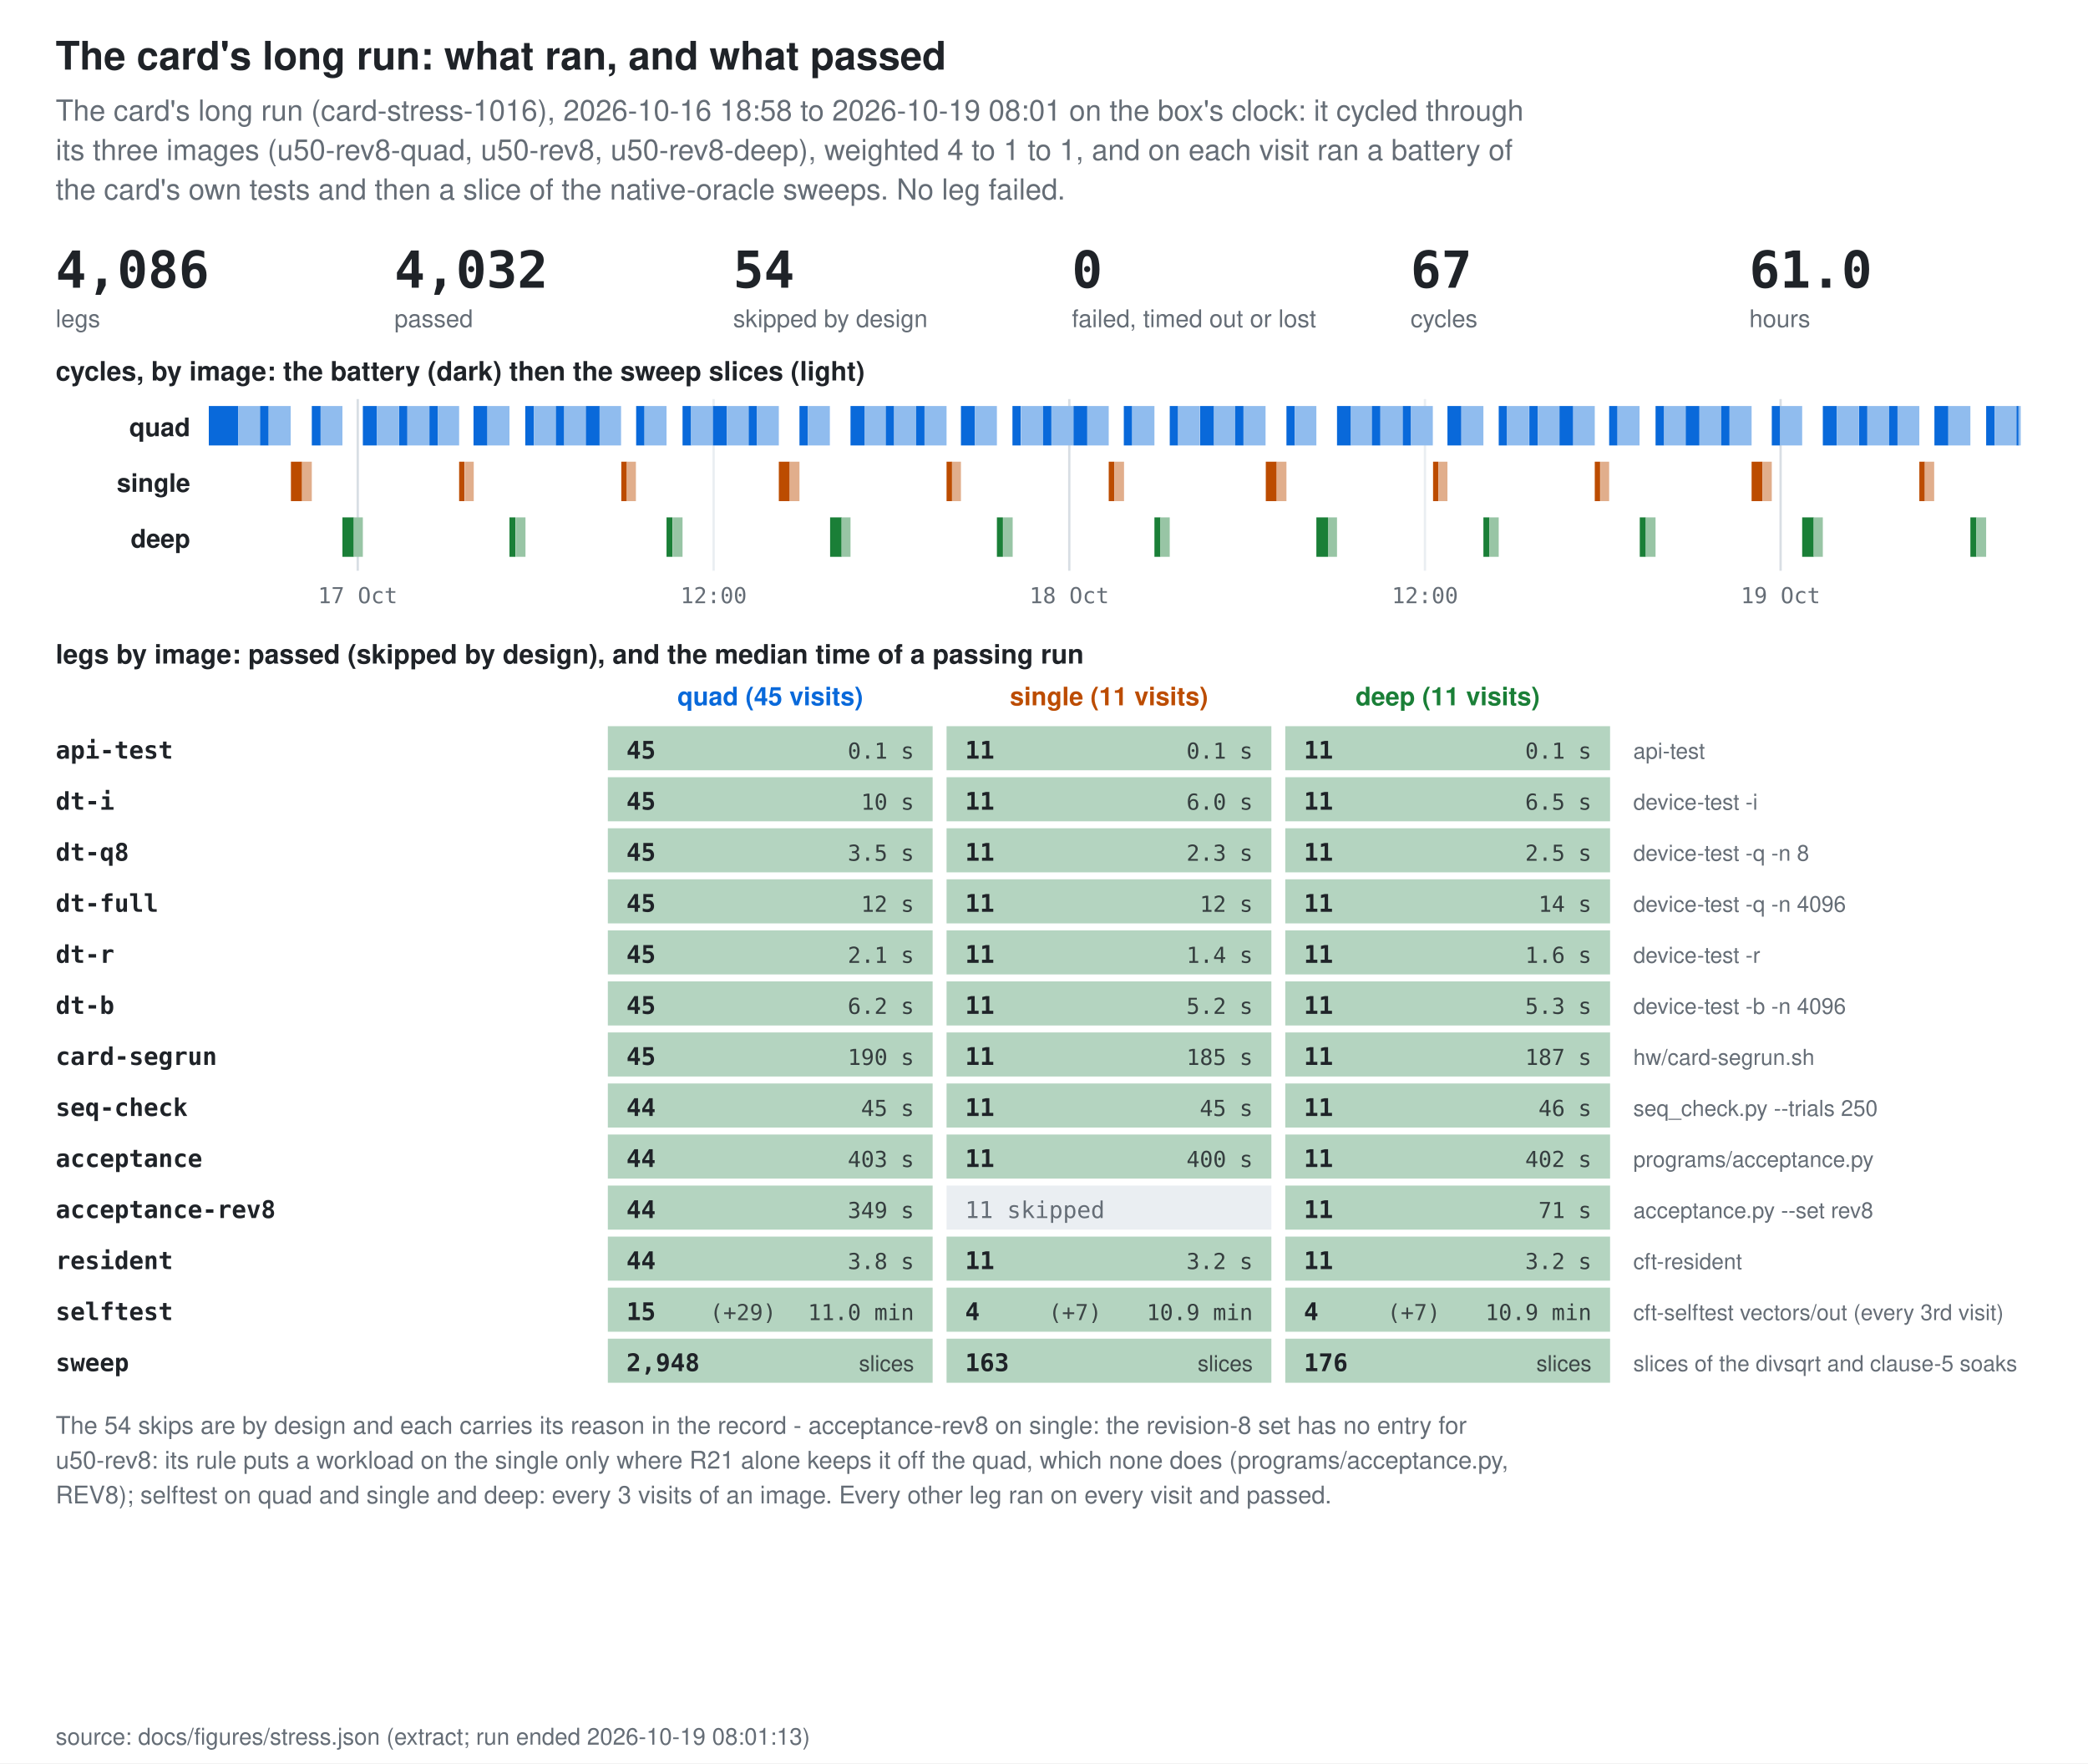
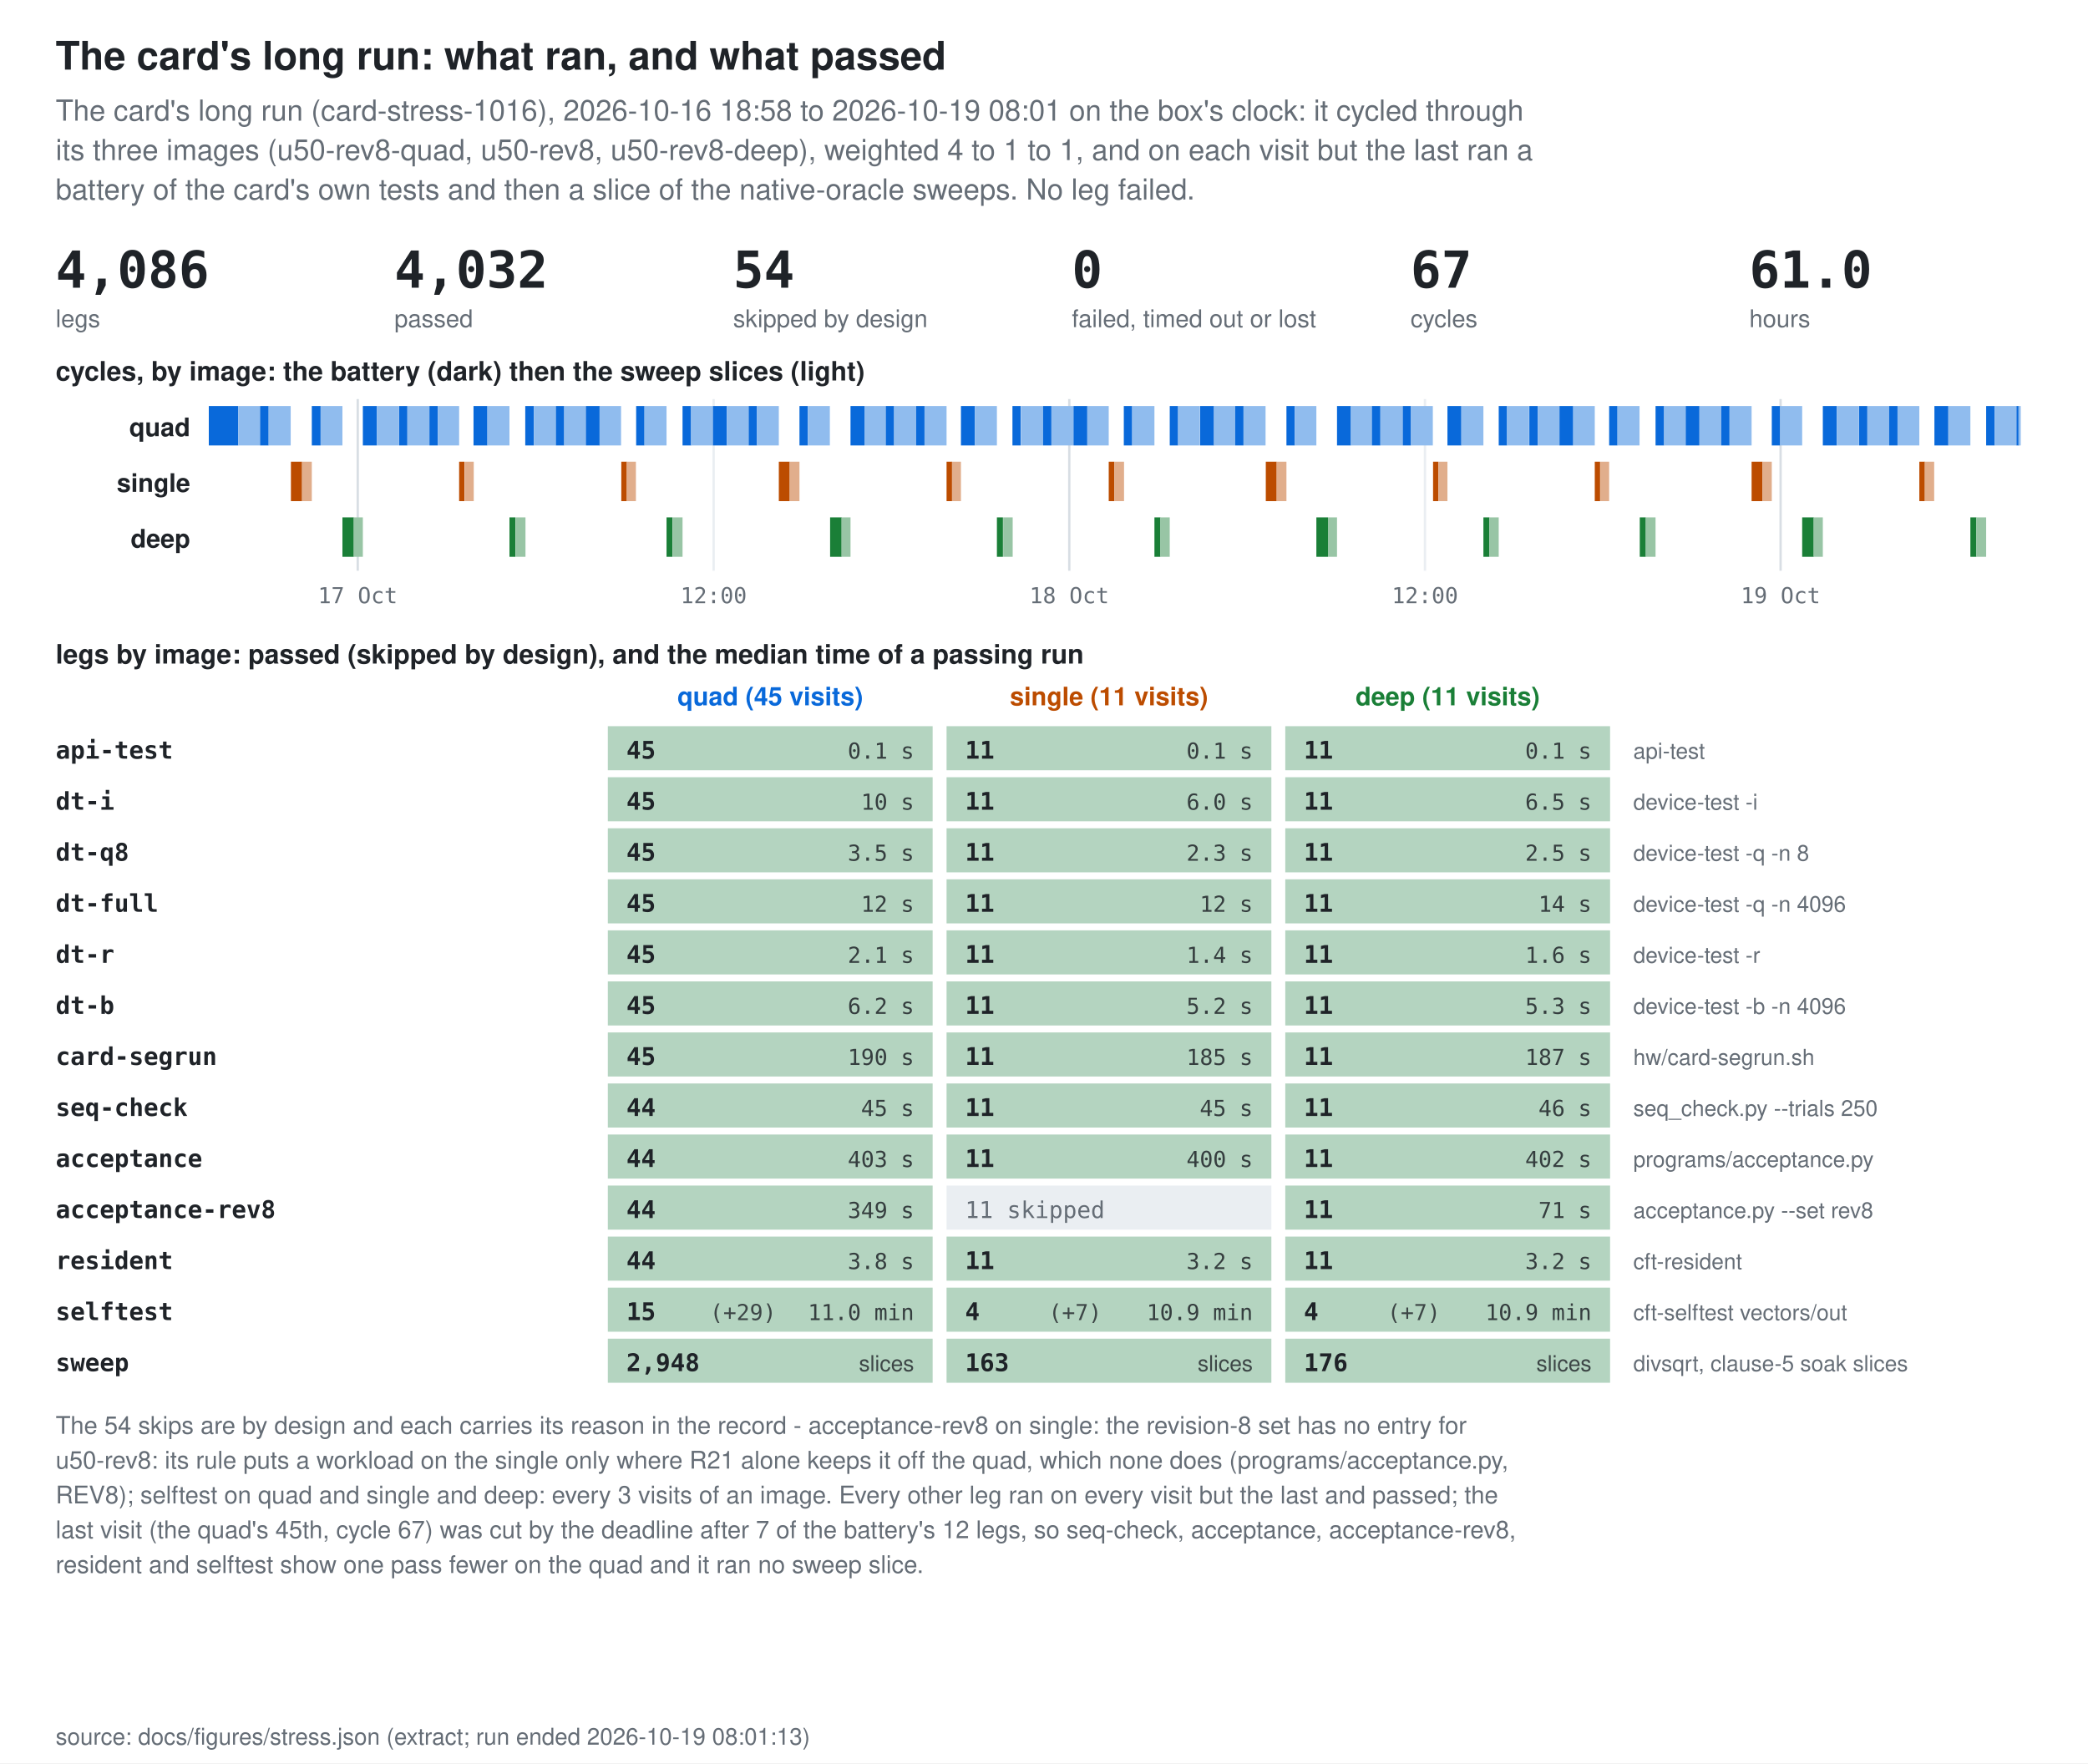
<svg xmlns="http://www.w3.org/2000/svg" width="900" height="760" viewBox="0 0 900 760" role="img" aria-label="A timeline of the 67 cycles of the card's stress run on three images, and a table of the legs run on each: 4,086 legs, 4,032 passed, 54 skipped by design, none failed.">
  <rect width="900" height="760" fill="#ffffff" />
  <text x="24.0" y="30.0" font-family="-apple-system,BlinkMacSystemFont,'Segoe UI',Helvetica,Arial,sans-serif" font-size="17" fill="#1f2328" font-weight="600">The card's long run: what ran, and what passed</text>
  <text x="24.0" y="52.0" font-family="-apple-system,BlinkMacSystemFont,'Segoe UI',Helvetica,Arial,sans-serif" font-size="12.5" fill="#656d76">The card's long run (card-stress-1016), 2026-10-16 18:58 to 2026-10-19 08:01 on the box's clock: it cycled through</text>
-   <text x="24.0" y="69.0" font-family="-apple-system,BlinkMacSystemFont,'Segoe UI',Helvetica,Arial,sans-serif" font-size="12.5" fill="#656d76">its three images (u50-rev8-quad, u50-rev8, u50-rev8-deep), weighted 4 to 1 to 1, and on each visit ran a battery of</text>
-   <text x="24.0" y="86.0" font-family="-apple-system,BlinkMacSystemFont,'Segoe UI',Helvetica,Arial,sans-serif" font-size="12.5" fill="#656d76">the card's own tests and then a slice of the native-oracle sweeps. No leg failed.</text>
+   <text x="24.0" y="69.0" font-family="-apple-system,BlinkMacSystemFont,'Segoe UI',Helvetica,Arial,sans-serif" font-size="12.5" fill="#656d76">its three images (u50-rev8-quad, u50-rev8, u50-rev8-deep), weighted 4 to 1 to 1, and on each visit but the last ran a</text>
+   <text x="24.0" y="86.0" font-family="-apple-system,BlinkMacSystemFont,'Segoe UI',Helvetica,Arial,sans-serif" font-size="12.5" fill="#656d76">battery of the card's own tests and then a slice of the native-oracle sweeps. No leg failed.</text>
  <text x="24.0" y="124.0" font-family="ui-monospace,SFMono-Regular,'SF Mono',Menlo,Consolas,monospace" font-size="22" fill="#1f2328" font-weight="600">4,086</text>
  <text x="24.0" y="141.0" font-family="-apple-system,BlinkMacSystemFont,'Segoe UI',Helvetica,Arial,sans-serif" font-size="10.5" fill="#656d76">legs</text>
  <text x="170.0" y="124.0" font-family="ui-monospace,SFMono-Regular,'SF Mono',Menlo,Consolas,monospace" font-size="22" fill="#1f2328" font-weight="600">4,032</text>
  <text x="170.0" y="141.0" font-family="-apple-system,BlinkMacSystemFont,'Segoe UI',Helvetica,Arial,sans-serif" font-size="10.5" fill="#656d76">passed</text>
  <text x="316.0" y="124.0" font-family="ui-monospace,SFMono-Regular,'SF Mono',Menlo,Consolas,monospace" font-size="22" fill="#1f2328" font-weight="600">54</text>
  <text x="316.0" y="141.0" font-family="-apple-system,BlinkMacSystemFont,'Segoe UI',Helvetica,Arial,sans-serif" font-size="10.5" fill="#656d76">skipped by design</text>
  <text x="462.0" y="124.0" font-family="ui-monospace,SFMono-Regular,'SF Mono',Menlo,Consolas,monospace" font-size="22" fill="#1f2328" font-weight="600">0</text>
  <text x="462.0" y="141.0" font-family="-apple-system,BlinkMacSystemFont,'Segoe UI',Helvetica,Arial,sans-serif" font-size="10.5" fill="#656d76">failed, timed out or lost</text>
  <text x="608.0" y="124.0" font-family="ui-monospace,SFMono-Regular,'SF Mono',Menlo,Consolas,monospace" font-size="22" fill="#1f2328" font-weight="600">67</text>
  <text x="608.0" y="141.0" font-family="-apple-system,BlinkMacSystemFont,'Segoe UI',Helvetica,Arial,sans-serif" font-size="10.5" fill="#656d76">cycles</text>
  <text x="754.0" y="124.0" font-family="ui-monospace,SFMono-Regular,'SF Mono',Menlo,Consolas,monospace" font-size="22" fill="#1f2328" font-weight="600">61.0</text>
  <text x="754.0" y="141.0" font-family="-apple-system,BlinkMacSystemFont,'Segoe UI',Helvetica,Arial,sans-serif" font-size="10.5" fill="#656d76">hours</text>
  <text x="24.0" y="164.0" font-family="-apple-system,BlinkMacSystemFont,'Segoe UI',Helvetica,Arial,sans-serif" font-size="11.5" fill="#1f2328" font-weight="600">cycles, by image: the battery (dark) then the sweep slices (light)</text>
  <line x1="154.2" y1="172.0" x2="154.2" y2="246.0" stroke="#d8dee4" stroke-width="1" />
  <text x="154.2" y="260.0" font-family="ui-monospace,SFMono-Regular,'SF Mono',Menlo,Consolas,monospace" font-size="9.5" fill="#656d76" text-anchor="middle">17 Oct</text>
  <line x1="307.6" y1="172.0" x2="307.6" y2="246.0" stroke="#eaeef2" stroke-width="1" />
  <text x="307.6" y="260.0" font-family="ui-monospace,SFMono-Regular,'SF Mono',Menlo,Consolas,monospace" font-size="9.5" fill="#656d76" text-anchor="middle">12:00</text>
  <line x1="460.9" y1="172.0" x2="460.9" y2="246.0" stroke="#d8dee4" stroke-width="1" />
  <text x="460.9" y="260.0" font-family="ui-monospace,SFMono-Regular,'SF Mono',Menlo,Consolas,monospace" font-size="9.5" fill="#656d76" text-anchor="middle">18 Oct</text>
  <line x1="614.2" y1="172.0" x2="614.2" y2="246.0" stroke="#eaeef2" stroke-width="1" />
  <text x="614.2" y="260.0" font-family="ui-monospace,SFMono-Regular,'SF Mono',Menlo,Consolas,monospace" font-size="9.5" fill="#656d76" text-anchor="middle">12:00</text>
  <line x1="767.5" y1="172.0" x2="767.5" y2="246.0" stroke="#d8dee4" stroke-width="1" />
  <text x="767.5" y="260.0" font-family="ui-monospace,SFMono-Regular,'SF Mono',Menlo,Consolas,monospace" font-size="9.5" fill="#656d76" text-anchor="middle">19 Oct</text>
  <text x="82.0" y="188.0" font-family="-apple-system,BlinkMacSystemFont,'Segoe UI',Helvetica,Arial,sans-serif" font-size="11" fill="#1f2328" font-weight="600" text-anchor="end">quad</text>
  <rect x="90.0" y="175.0" width="12.7" height="17.0" fill="#0969da" />
  <rect x="102.7" y="175.0" width="9.4" height="17.0" fill="#90bcee" />
  <rect x="112.1" y="175.0" width="3.7" height="17.0" fill="#0969da" />
  <rect x="115.8" y="175.0" width="9.5" height="17.0" fill="#90bcee" />
  <rect x="134.4" y="175.0" width="3.8" height="17.0" fill="#0969da" />
  <rect x="138.2" y="175.0" width="9.4" height="17.0" fill="#90bcee" />
  <rect x="156.4" y="175.0" width="6.0" height="17.0" fill="#0969da" />
  <rect x="162.4" y="175.0" width="9.5" height="17.0" fill="#90bcee" />
  <rect x="172.0" y="175.0" width="3.6" height="17.0" fill="#0969da" />
  <rect x="175.6" y="175.0" width="9.5" height="17.0" fill="#90bcee" />
  <rect x="185.1" y="175.0" width="3.6" height="17.0" fill="#0969da" />
  <rect x="188.7" y="175.0" width="9.2" height="17.0" fill="#90bcee" />
  <rect x="204.1" y="175.0" width="6.0" height="17.0" fill="#0969da" />
  <rect x="210.1" y="175.0" width="9.5" height="17.0" fill="#90bcee" />
  <rect x="226.4" y="175.0" width="3.7" height="17.0" fill="#0969da" />
  <rect x="230.1" y="175.0" width="9.5" height="17.0" fill="#90bcee" />
  <rect x="239.6" y="175.0" width="3.6" height="17.0" fill="#0969da" />
  <rect x="243.2" y="175.0" width="9.2" height="17.0" fill="#90bcee" />
  <rect x="252.5" y="175.0" width="6.0" height="17.0" fill="#0969da" />
  <rect x="258.4" y="175.0" width="9.3" height="17.0" fill="#90bcee" />
  <rect x="274.2" y="175.0" width="3.6" height="17.0" fill="#0969da" />
  <rect x="277.8" y="175.0" width="9.5" height="17.0" fill="#90bcee" />
  <rect x="294.2" y="175.0" width="3.7" height="17.0" fill="#0969da" />
  <rect x="297.8" y="175.0" width="9.5" height="17.0" fill="#90bcee" />
  <rect x="307.3" y="175.0" width="6.0" height="17.0" fill="#0969da" />
  <rect x="313.3" y="175.0" width="9.4" height="17.0" fill="#90bcee" />
  <rect x="322.7" y="175.0" width="3.6" height="17.0" fill="#0969da" />
  <rect x="326.3" y="175.0" width="9.4" height="17.0" fill="#90bcee" />
  <rect x="344.6" y="175.0" width="3.6" height="17.0" fill="#0969da" />
  <rect x="348.2" y="175.0" width="9.5" height="17.0" fill="#90bcee" />
  <rect x="366.6" y="175.0" width="6.0" height="17.0" fill="#0969da" />
  <rect x="372.6" y="175.0" width="9.2" height="17.0" fill="#90bcee" />
  <rect x="381.8" y="175.0" width="3.6" height="17.0" fill="#0969da" />
  <rect x="385.4" y="175.0" width="9.5" height="17.0" fill="#90bcee" />
  <rect x="394.9" y="175.0" width="3.6" height="17.0" fill="#0969da" />
  <rect x="398.5" y="175.0" width="9.5" height="17.0" fill="#90bcee" />
  <rect x="414.2" y="175.0" width="6.0" height="17.0" fill="#0969da" />
  <rect x="420.2" y="175.0" width="9.5" height="17.0" fill="#90bcee" />
  <rect x="436.4" y="175.0" width="3.6" height="17.0" fill="#0969da" />
  <rect x="440.1" y="175.0" width="9.5" height="17.0" fill="#90bcee" />
  <rect x="449.6" y="175.0" width="3.6" height="17.0" fill="#0969da" />
  <rect x="453.2" y="175.0" width="9.4" height="17.0" fill="#90bcee" />
  <rect x="462.7" y="175.0" width="6.0" height="17.0" fill="#0969da" />
  <rect x="468.6" y="175.0" width="9.3" height="17.0" fill="#90bcee" />
  <rect x="484.4" y="175.0" width="3.6" height="17.0" fill="#0969da" />
  <rect x="488.1" y="175.0" width="9.5" height="17.0" fill="#90bcee" />
  <rect x="504.2" y="175.0" width="3.6" height="17.0" fill="#0969da" />
  <rect x="507.8" y="175.0" width="9.4" height="17.0" fill="#90bcee" />
  <rect x="517.3" y="175.0" width="6.0" height="17.0" fill="#0969da" />
  <rect x="523.2" y="175.0" width="9.2" height="17.0" fill="#90bcee" />
  <rect x="532.4" y="175.0" width="3.6" height="17.0" fill="#0969da" />
  <rect x="536.0" y="175.0" width="9.5" height="17.0" fill="#90bcee" />
  <rect x="554.5" y="175.0" width="3.6" height="17.0" fill="#0969da" />
  <rect x="558.1" y="175.0" width="9.3" height="17.0" fill="#90bcee" />
  <rect x="576.3" y="175.0" width="6.0" height="17.0" fill="#0969da" />
  <rect x="582.3" y="175.0" width="9.2" height="17.0" fill="#90bcee" />
  <rect x="591.4" y="175.0" width="3.6" height="17.0" fill="#0969da" />
  <rect x="595.0" y="175.0" width="9.5" height="17.0" fill="#90bcee" />
  <rect x="604.6" y="175.0" width="3.6" height="17.0" fill="#0969da" />
  <rect x="608.2" y="175.0" width="9.4" height="17.0" fill="#90bcee" />
  <rect x="623.9" y="175.0" width="6.0" height="17.0" fill="#0969da" />
  <rect x="629.9" y="175.0" width="9.5" height="17.0" fill="#90bcee" />
  <rect x="646.0" y="175.0" width="3.6" height="17.0" fill="#0969da" />
  <rect x="649.6" y="175.0" width="9.5" height="17.0" fill="#90bcee" />
  <rect x="659.2" y="175.0" width="3.6" height="17.0" fill="#0969da" />
  <rect x="662.8" y="175.0" width="9.5" height="17.0" fill="#90bcee" />
  <rect x="672.2" y="175.0" width="5.9" height="17.0" fill="#0969da" />
  <rect x="678.2" y="175.0" width="9.2" height="17.0" fill="#90bcee" />
  <rect x="693.6" y="175.0" width="3.6" height="17.0" fill="#0969da" />
  <rect x="697.2" y="175.0" width="9.5" height="17.0" fill="#90bcee" />
  <rect x="713.6" y="175.0" width="3.7" height="17.0" fill="#0969da" />
  <rect x="717.3" y="175.0" width="9.3" height="17.0" fill="#90bcee" />
  <rect x="726.6" y="175.0" width="5.9" height="17.0" fill="#0969da" />
  <rect x="732.6" y="175.0" width="9.3" height="17.0" fill="#90bcee" />
  <rect x="741.9" y="175.0" width="3.6" height="17.0" fill="#0969da" />
  <rect x="745.5" y="175.0" width="9.5" height="17.0" fill="#90bcee" />
  <rect x="763.7" y="175.0" width="3.6" height="17.0" fill="#0969da" />
  <rect x="767.3" y="175.0" width="9.5" height="17.0" fill="#90bcee" />
  <rect x="785.7" y="175.0" width="6.0" height="17.0" fill="#0969da" />
  <rect x="791.7" y="175.0" width="9.5" height="17.0" fill="#90bcee" />
  <rect x="801.3" y="175.0" width="3.6" height="17.0" fill="#0969da" />
  <rect x="804.9" y="175.0" width="9.4" height="17.0" fill="#90bcee" />
  <rect x="814.3" y="175.0" width="3.6" height="17.0" fill="#0969da" />
  <rect x="817.9" y="175.0" width="9.4" height="17.0" fill="#90bcee" />
  <rect x="833.8" y="175.0" width="6.0" height="17.0" fill="#0969da" />
  <rect x="839.8" y="175.0" width="9.5" height="17.0" fill="#90bcee" />
  <rect x="856.1" y="175.0" width="3.7" height="17.0" fill="#0969da" />
  <rect x="859.8" y="175.0" width="9.5" height="17.0" fill="#90bcee" />
  <rect x="869.2" y="175.0" width="1.0" height="17.0" fill="#0969da" />
  <rect x="870.0" y="175.0" width="1.0" height="17.0" fill="#90bcee" />
  <text x="82.0" y="212.0" font-family="-apple-system,BlinkMacSystemFont,'Segoe UI',Helvetica,Arial,sans-serif" font-size="11" fill="#1f2328" font-weight="600" text-anchor="end">single</text>
  <rect x="125.4" y="199.0" width="4.8" height="17.0" fill="#bc4c00" />
  <rect x="130.2" y="199.0" width="4.2" height="17.0" fill="#e1ae8c" />
  <rect x="197.9" y="199.0" width="2.3" height="17.0" fill="#bc4c00" />
  <rect x="200.3" y="199.0" width="3.9" height="17.0" fill="#e1ae8c" />
  <rect x="267.8" y="199.0" width="2.4" height="17.0" fill="#bc4c00" />
  <rect x="270.1" y="199.0" width="4.0" height="17.0" fill="#e1ae8c" />
  <rect x="335.7" y="199.0" width="4.7" height="17.0" fill="#bc4c00" />
  <rect x="340.4" y="199.0" width="4.2" height="17.0" fill="#e1ae8c" />
  <rect x="408.0" y="199.0" width="2.4" height="17.0" fill="#bc4c00" />
  <rect x="410.3" y="199.0" width="3.9" height="17.0" fill="#e1ae8c" />
  <rect x="477.9" y="199.0" width="2.4" height="17.0" fill="#bc4c00" />
  <rect x="480.3" y="199.0" width="4.2" height="17.0" fill="#e1ae8c" />
  <rect x="545.6" y="199.0" width="4.7" height="17.0" fill="#bc4c00" />
  <rect x="550.3" y="199.0" width="4.2" height="17.0" fill="#e1ae8c" />
  <rect x="617.7" y="199.0" width="2.3" height="17.0" fill="#bc4c00" />
  <rect x="620.0" y="199.0" width="3.9" height="17.0" fill="#e1ae8c" />
  <rect x="687.4" y="199.0" width="2.3" height="17.0" fill="#bc4c00" />
  <rect x="689.8" y="199.0" width="3.8" height="17.0" fill="#e1ae8c" />
  <rect x="755.0" y="199.0" width="4.7" height="17.0" fill="#bc4c00" />
  <rect x="759.7" y="199.0" width="4.0" height="17.0" fill="#e1ae8c" />
  <rect x="827.3" y="199.0" width="2.4" height="17.0" fill="#bc4c00" />
  <rect x="829.6" y="199.0" width="4.1" height="17.0" fill="#e1ae8c" />
  <text x="82.0" y="236.0" font-family="-apple-system,BlinkMacSystemFont,'Segoe UI',Helvetica,Arial,sans-serif" font-size="11" fill="#1f2328" font-weight="600" text-anchor="end">deep</text>
  <rect x="147.6" y="223.0" width="4.9" height="17.0" fill="#1a7f37" />
  <rect x="152.5" y="223.0" width="3.9" height="17.0" fill="#98c5a5" />
  <rect x="219.6" y="223.0" width="2.6" height="17.0" fill="#1a7f37" />
  <rect x="222.3" y="223.0" width="4.2" height="17.0" fill="#98c5a5" />
  <rect x="287.3" y="223.0" width="2.6" height="17.0" fill="#1a7f37" />
  <rect x="290.0" y="223.0" width="4.2" height="17.0" fill="#98c5a5" />
  <rect x="357.8" y="223.0" width="5.0" height="17.0" fill="#1a7f37" />
  <rect x="362.7" y="223.0" width="3.9" height="17.0" fill="#98c5a5" />
  <rect x="429.7" y="223.0" width="2.6" height="17.0" fill="#1a7f37" />
  <rect x="432.4" y="223.0" width="4.1" height="17.0" fill="#98c5a5" />
  <rect x="497.6" y="223.0" width="2.6" height="17.0" fill="#1a7f37" />
  <rect x="500.2" y="223.0" width="4.0" height="17.0" fill="#98c5a5" />
  <rect x="567.4" y="223.0" width="5.0" height="17.0" fill="#1a7f37" />
  <rect x="572.4" y="223.0" width="3.9" height="17.0" fill="#98c5a5" />
  <rect x="639.4" y="223.0" width="2.6" height="17.0" fill="#1a7f37" />
  <rect x="642.0" y="223.0" width="4.0" height="17.0" fill="#98c5a5" />
  <rect x="706.8" y="223.0" width="2.6" height="17.0" fill="#1a7f37" />
  <rect x="709.4" y="223.0" width="4.2" height="17.0" fill="#98c5a5" />
  <rect x="776.8" y="223.0" width="5.0" height="17.0" fill="#1a7f37" />
  <rect x="781.7" y="223.0" width="4.0" height="17.0" fill="#98c5a5" />
  <rect x="849.3" y="223.0" width="2.6" height="17.0" fill="#1a7f37" />
  <rect x="851.9" y="223.0" width="4.2" height="17.0" fill="#98c5a5" />
  <text x="24.0" y="286.0" font-family="-apple-system,BlinkMacSystemFont,'Segoe UI',Helvetica,Arial,sans-serif" font-size="11.5" fill="#1f2328" font-weight="600">legs by image: passed (skipped by design), and the median time of a passing run</text>
  <text x="332.0" y="304.0" font-family="-apple-system,BlinkMacSystemFont,'Segoe UI',Helvetica,Arial,sans-serif" font-size="11" fill="#0969da" font-weight="600" text-anchor="middle">quad (45 visits)</text>
  <text x="478.0" y="304.0" font-family="-apple-system,BlinkMacSystemFont,'Segoe UI',Helvetica,Arial,sans-serif" font-size="11" fill="#bc4c00" font-weight="600" text-anchor="middle">single (11 visits)</text>
  <text x="624.0" y="304.0" font-family="-apple-system,BlinkMacSystemFont,'Segoe UI',Helvetica,Arial,sans-serif" font-size="11" fill="#1a7f37" font-weight="600" text-anchor="middle">deep (11 visits)</text>
  <text x="24.0" y="327.0" font-family="ui-monospace,SFMono-Regular,'SF Mono',Menlo,Consolas,monospace" font-size="10.5" fill="#1f2328" font-weight="600">api-test</text>
  <text x="704.0" y="327.0" font-family="-apple-system,BlinkMacSystemFont,'Segoe UI',Helvetica,Arial,sans-serif" font-size="9.5" fill="#656d76">api-test</text>
  <rect x="262.0" y="313.0" width="140.0" height="19.0" fill="#b4d4c0" />
  <text x="270.0" y="327.0" font-family="ui-monospace,SFMono-Regular,'SF Mono',Menlo,Consolas,monospace" font-size="10.5" fill="#1f2328" font-weight="600">45</text>
  <text x="394.0" y="327.0" font-family="ui-monospace,SFMono-Regular,'SF Mono',Menlo,Consolas,monospace" font-size="9.5" fill="#1f2328" text-anchor="end" opacity="0.85">0.1 s</text>
  <rect x="408.0" y="313.0" width="140.0" height="19.0" fill="#b4d4c0" />
  <text x="416.0" y="327.0" font-family="ui-monospace,SFMono-Regular,'SF Mono',Menlo,Consolas,monospace" font-size="10.5" fill="#1f2328" font-weight="600">11</text>
  <text x="540.0" y="327.0" font-family="ui-monospace,SFMono-Regular,'SF Mono',Menlo,Consolas,monospace" font-size="9.5" fill="#1f2328" text-anchor="end" opacity="0.85">0.1 s</text>
  <rect x="554.0" y="313.0" width="140.0" height="19.0" fill="#b4d4c0" />
  <text x="562.0" y="327.0" font-family="ui-monospace,SFMono-Regular,'SF Mono',Menlo,Consolas,monospace" font-size="10.5" fill="#1f2328" font-weight="600">11</text>
  <text x="686.0" y="327.0" font-family="ui-monospace,SFMono-Regular,'SF Mono',Menlo,Consolas,monospace" font-size="9.5" fill="#1f2328" text-anchor="end" opacity="0.85">0.1 s</text>
  <text x="24.0" y="349.0" font-family="ui-monospace,SFMono-Regular,'SF Mono',Menlo,Consolas,monospace" font-size="10.5" fill="#1f2328" font-weight="600">dt-i</text>
  <text x="704.0" y="349.0" font-family="-apple-system,BlinkMacSystemFont,'Segoe UI',Helvetica,Arial,sans-serif" font-size="9.5" fill="#656d76">device-test -i</text>
  <rect x="262.0" y="335.0" width="140.0" height="19.0" fill="#b4d4c0" />
  <text x="270.0" y="349.0" font-family="ui-monospace,SFMono-Regular,'SF Mono',Menlo,Consolas,monospace" font-size="10.5" fill="#1f2328" font-weight="600">45</text>
  <text x="394.0" y="349.0" font-family="ui-monospace,SFMono-Regular,'SF Mono',Menlo,Consolas,monospace" font-size="9.5" fill="#1f2328" text-anchor="end" opacity="0.85">10 s</text>
  <rect x="408.0" y="335.0" width="140.0" height="19.0" fill="#b4d4c0" />
  <text x="416.0" y="349.0" font-family="ui-monospace,SFMono-Regular,'SF Mono',Menlo,Consolas,monospace" font-size="10.5" fill="#1f2328" font-weight="600">11</text>
  <text x="540.0" y="349.0" font-family="ui-monospace,SFMono-Regular,'SF Mono',Menlo,Consolas,monospace" font-size="9.5" fill="#1f2328" text-anchor="end" opacity="0.85">6.0 s</text>
  <rect x="554.0" y="335.0" width="140.0" height="19.0" fill="#b4d4c0" />
  <text x="562.0" y="349.0" font-family="ui-monospace,SFMono-Regular,'SF Mono',Menlo,Consolas,monospace" font-size="10.5" fill="#1f2328" font-weight="600">11</text>
  <text x="686.0" y="349.0" font-family="ui-monospace,SFMono-Regular,'SF Mono',Menlo,Consolas,monospace" font-size="9.5" fill="#1f2328" text-anchor="end" opacity="0.85">6.5 s</text>
  <text x="24.0" y="371.0" font-family="ui-monospace,SFMono-Regular,'SF Mono',Menlo,Consolas,monospace" font-size="10.5" fill="#1f2328" font-weight="600">dt-q8</text>
  <text x="704.0" y="371.0" font-family="-apple-system,BlinkMacSystemFont,'Segoe UI',Helvetica,Arial,sans-serif" font-size="9.5" fill="#656d76">device-test -q -n 8</text>
  <rect x="262.0" y="357.0" width="140.0" height="19.0" fill="#b4d4c0" />
  <text x="270.0" y="371.0" font-family="ui-monospace,SFMono-Regular,'SF Mono',Menlo,Consolas,monospace" font-size="10.5" fill="#1f2328" font-weight="600">45</text>
  <text x="394.0" y="371.0" font-family="ui-monospace,SFMono-Regular,'SF Mono',Menlo,Consolas,monospace" font-size="9.5" fill="#1f2328" text-anchor="end" opacity="0.85">3.5 s</text>
  <rect x="408.0" y="357.0" width="140.0" height="19.0" fill="#b4d4c0" />
  <text x="416.0" y="371.0" font-family="ui-monospace,SFMono-Regular,'SF Mono',Menlo,Consolas,monospace" font-size="10.5" fill="#1f2328" font-weight="600">11</text>
  <text x="540.0" y="371.0" font-family="ui-monospace,SFMono-Regular,'SF Mono',Menlo,Consolas,monospace" font-size="9.5" fill="#1f2328" text-anchor="end" opacity="0.85">2.3 s</text>
  <rect x="554.0" y="357.0" width="140.0" height="19.0" fill="#b4d4c0" />
  <text x="562.0" y="371.0" font-family="ui-monospace,SFMono-Regular,'SF Mono',Menlo,Consolas,monospace" font-size="10.5" fill="#1f2328" font-weight="600">11</text>
  <text x="686.0" y="371.0" font-family="ui-monospace,SFMono-Regular,'SF Mono',Menlo,Consolas,monospace" font-size="9.5" fill="#1f2328" text-anchor="end" opacity="0.85">2.5 s</text>
  <text x="24.0" y="393.0" font-family="ui-monospace,SFMono-Regular,'SF Mono',Menlo,Consolas,monospace" font-size="10.5" fill="#1f2328" font-weight="600">dt-full</text>
  <text x="704.0" y="393.0" font-family="-apple-system,BlinkMacSystemFont,'Segoe UI',Helvetica,Arial,sans-serif" font-size="9.5" fill="#656d76">device-test -q -n 4096</text>
  <rect x="262.0" y="379.0" width="140.0" height="19.0" fill="#b4d4c0" />
  <text x="270.0" y="393.0" font-family="ui-monospace,SFMono-Regular,'SF Mono',Menlo,Consolas,monospace" font-size="10.5" fill="#1f2328" font-weight="600">45</text>
  <text x="394.0" y="393.0" font-family="ui-monospace,SFMono-Regular,'SF Mono',Menlo,Consolas,monospace" font-size="9.5" fill="#1f2328" text-anchor="end" opacity="0.85">12 s</text>
  <rect x="408.0" y="379.0" width="140.0" height="19.0" fill="#b4d4c0" />
  <text x="416.0" y="393.0" font-family="ui-monospace,SFMono-Regular,'SF Mono',Menlo,Consolas,monospace" font-size="10.5" fill="#1f2328" font-weight="600">11</text>
  <text x="540.0" y="393.0" font-family="ui-monospace,SFMono-Regular,'SF Mono',Menlo,Consolas,monospace" font-size="9.5" fill="#1f2328" text-anchor="end" opacity="0.85">12 s</text>
  <rect x="554.0" y="379.0" width="140.0" height="19.0" fill="#b4d4c0" />
  <text x="562.0" y="393.0" font-family="ui-monospace,SFMono-Regular,'SF Mono',Menlo,Consolas,monospace" font-size="10.5" fill="#1f2328" font-weight="600">11</text>
  <text x="686.0" y="393.0" font-family="ui-monospace,SFMono-Regular,'SF Mono',Menlo,Consolas,monospace" font-size="9.5" fill="#1f2328" text-anchor="end" opacity="0.85">14 s</text>
  <text x="24.0" y="415.0" font-family="ui-monospace,SFMono-Regular,'SF Mono',Menlo,Consolas,monospace" font-size="10.5" fill="#1f2328" font-weight="600">dt-r</text>
  <text x="704.0" y="415.0" font-family="-apple-system,BlinkMacSystemFont,'Segoe UI',Helvetica,Arial,sans-serif" font-size="9.5" fill="#656d76">device-test -r</text>
  <rect x="262.0" y="401.0" width="140.0" height="19.0" fill="#b4d4c0" />
  <text x="270.0" y="415.0" font-family="ui-monospace,SFMono-Regular,'SF Mono',Menlo,Consolas,monospace" font-size="10.5" fill="#1f2328" font-weight="600">45</text>
  <text x="394.0" y="415.0" font-family="ui-monospace,SFMono-Regular,'SF Mono',Menlo,Consolas,monospace" font-size="9.5" fill="#1f2328" text-anchor="end" opacity="0.85">2.1 s</text>
  <rect x="408.0" y="401.0" width="140.0" height="19.0" fill="#b4d4c0" />
  <text x="416.0" y="415.0" font-family="ui-monospace,SFMono-Regular,'SF Mono',Menlo,Consolas,monospace" font-size="10.5" fill="#1f2328" font-weight="600">11</text>
  <text x="540.0" y="415.0" font-family="ui-monospace,SFMono-Regular,'SF Mono',Menlo,Consolas,monospace" font-size="9.5" fill="#1f2328" text-anchor="end" opacity="0.85">1.4 s</text>
  <rect x="554.0" y="401.0" width="140.0" height="19.0" fill="#b4d4c0" />
  <text x="562.0" y="415.0" font-family="ui-monospace,SFMono-Regular,'SF Mono',Menlo,Consolas,monospace" font-size="10.5" fill="#1f2328" font-weight="600">11</text>
  <text x="686.0" y="415.0" font-family="ui-monospace,SFMono-Regular,'SF Mono',Menlo,Consolas,monospace" font-size="9.5" fill="#1f2328" text-anchor="end" opacity="0.85">1.6 s</text>
  <text x="24.0" y="437.0" font-family="ui-monospace,SFMono-Regular,'SF Mono',Menlo,Consolas,monospace" font-size="10.5" fill="#1f2328" font-weight="600">dt-b</text>
  <text x="704.0" y="437.0" font-family="-apple-system,BlinkMacSystemFont,'Segoe UI',Helvetica,Arial,sans-serif" font-size="9.5" fill="#656d76">device-test -b -n 4096</text>
  <rect x="262.0" y="423.0" width="140.0" height="19.0" fill="#b4d4c0" />
  <text x="270.0" y="437.0" font-family="ui-monospace,SFMono-Regular,'SF Mono',Menlo,Consolas,monospace" font-size="10.5" fill="#1f2328" font-weight="600">45</text>
  <text x="394.0" y="437.0" font-family="ui-monospace,SFMono-Regular,'SF Mono',Menlo,Consolas,monospace" font-size="9.5" fill="#1f2328" text-anchor="end" opacity="0.85">6.2 s</text>
  <rect x="408.0" y="423.0" width="140.0" height="19.0" fill="#b4d4c0" />
  <text x="416.0" y="437.0" font-family="ui-monospace,SFMono-Regular,'SF Mono',Menlo,Consolas,monospace" font-size="10.5" fill="#1f2328" font-weight="600">11</text>
  <text x="540.0" y="437.0" font-family="ui-monospace,SFMono-Regular,'SF Mono',Menlo,Consolas,monospace" font-size="9.5" fill="#1f2328" text-anchor="end" opacity="0.85">5.2 s</text>
  <rect x="554.0" y="423.0" width="140.0" height="19.0" fill="#b4d4c0" />
  <text x="562.0" y="437.0" font-family="ui-monospace,SFMono-Regular,'SF Mono',Menlo,Consolas,monospace" font-size="10.5" fill="#1f2328" font-weight="600">11</text>
  <text x="686.0" y="437.0" font-family="ui-monospace,SFMono-Regular,'SF Mono',Menlo,Consolas,monospace" font-size="9.5" fill="#1f2328" text-anchor="end" opacity="0.85">5.3 s</text>
  <text x="24.0" y="459.0" font-family="ui-monospace,SFMono-Regular,'SF Mono',Menlo,Consolas,monospace" font-size="10.5" fill="#1f2328" font-weight="600">card-segrun</text>
  <text x="704.0" y="459.0" font-family="-apple-system,BlinkMacSystemFont,'Segoe UI',Helvetica,Arial,sans-serif" font-size="9.5" fill="#656d76">hw/card-segrun.sh</text>
  <rect x="262.0" y="445.0" width="140.0" height="19.0" fill="#b4d4c0" />
  <text x="270.0" y="459.0" font-family="ui-monospace,SFMono-Regular,'SF Mono',Menlo,Consolas,monospace" font-size="10.5" fill="#1f2328" font-weight="600">45</text>
  <text x="394.0" y="459.0" font-family="ui-monospace,SFMono-Regular,'SF Mono',Menlo,Consolas,monospace" font-size="9.5" fill="#1f2328" text-anchor="end" opacity="0.85">190 s</text>
  <rect x="408.0" y="445.0" width="140.0" height="19.0" fill="#b4d4c0" />
  <text x="416.0" y="459.0" font-family="ui-monospace,SFMono-Regular,'SF Mono',Menlo,Consolas,monospace" font-size="10.5" fill="#1f2328" font-weight="600">11</text>
  <text x="540.0" y="459.0" font-family="ui-monospace,SFMono-Regular,'SF Mono',Menlo,Consolas,monospace" font-size="9.5" fill="#1f2328" text-anchor="end" opacity="0.85">185 s</text>
  <rect x="554.0" y="445.0" width="140.0" height="19.0" fill="#b4d4c0" />
  <text x="562.0" y="459.0" font-family="ui-monospace,SFMono-Regular,'SF Mono',Menlo,Consolas,monospace" font-size="10.5" fill="#1f2328" font-weight="600">11</text>
  <text x="686.0" y="459.0" font-family="ui-monospace,SFMono-Regular,'SF Mono',Menlo,Consolas,monospace" font-size="9.5" fill="#1f2328" text-anchor="end" opacity="0.85">187 s</text>
  <text x="24.0" y="481.0" font-family="ui-monospace,SFMono-Regular,'SF Mono',Menlo,Consolas,monospace" font-size="10.5" fill="#1f2328" font-weight="600">seq-check</text>
  <text x="704.0" y="481.0" font-family="-apple-system,BlinkMacSystemFont,'Segoe UI',Helvetica,Arial,sans-serif" font-size="9.5" fill="#656d76">seq_check.py --trials 250</text>
  <rect x="262.0" y="467.0" width="140.0" height="19.0" fill="#b4d4c0" />
  <text x="270.0" y="481.0" font-family="ui-monospace,SFMono-Regular,'SF Mono',Menlo,Consolas,monospace" font-size="10.5" fill="#1f2328" font-weight="600">44</text>
  <text x="394.0" y="481.0" font-family="ui-monospace,SFMono-Regular,'SF Mono',Menlo,Consolas,monospace" font-size="9.5" fill="#1f2328" text-anchor="end" opacity="0.85">45 s</text>
  <rect x="408.0" y="467.0" width="140.0" height="19.0" fill="#b4d4c0" />
  <text x="416.0" y="481.0" font-family="ui-monospace,SFMono-Regular,'SF Mono',Menlo,Consolas,monospace" font-size="10.5" fill="#1f2328" font-weight="600">11</text>
  <text x="540.0" y="481.0" font-family="ui-monospace,SFMono-Regular,'SF Mono',Menlo,Consolas,monospace" font-size="9.5" fill="#1f2328" text-anchor="end" opacity="0.85">45 s</text>
  <rect x="554.0" y="467.0" width="140.0" height="19.0" fill="#b4d4c0" />
  <text x="562.0" y="481.0" font-family="ui-monospace,SFMono-Regular,'SF Mono',Menlo,Consolas,monospace" font-size="10.5" fill="#1f2328" font-weight="600">11</text>
  <text x="686.0" y="481.0" font-family="ui-monospace,SFMono-Regular,'SF Mono',Menlo,Consolas,monospace" font-size="9.5" fill="#1f2328" text-anchor="end" opacity="0.85">46 s</text>
  <text x="24.0" y="503.0" font-family="ui-monospace,SFMono-Regular,'SF Mono',Menlo,Consolas,monospace" font-size="10.5" fill="#1f2328" font-weight="600">acceptance</text>
  <text x="704.0" y="503.0" font-family="-apple-system,BlinkMacSystemFont,'Segoe UI',Helvetica,Arial,sans-serif" font-size="9.5" fill="#656d76">programs/acceptance.py</text>
  <rect x="262.0" y="489.0" width="140.0" height="19.0" fill="#b4d4c0" />
  <text x="270.0" y="503.0" font-family="ui-monospace,SFMono-Regular,'SF Mono',Menlo,Consolas,monospace" font-size="10.5" fill="#1f2328" font-weight="600">44</text>
  <text x="394.0" y="503.0" font-family="ui-monospace,SFMono-Regular,'SF Mono',Menlo,Consolas,monospace" font-size="9.5" fill="#1f2328" text-anchor="end" opacity="0.85">403 s</text>
  <rect x="408.0" y="489.0" width="140.0" height="19.0" fill="#b4d4c0" />
  <text x="416.0" y="503.0" font-family="ui-monospace,SFMono-Regular,'SF Mono',Menlo,Consolas,monospace" font-size="10.5" fill="#1f2328" font-weight="600">11</text>
  <text x="540.0" y="503.0" font-family="ui-monospace,SFMono-Regular,'SF Mono',Menlo,Consolas,monospace" font-size="9.5" fill="#1f2328" text-anchor="end" opacity="0.85">400 s</text>
  <rect x="554.0" y="489.0" width="140.0" height="19.0" fill="#b4d4c0" />
  <text x="562.0" y="503.0" font-family="ui-monospace,SFMono-Regular,'SF Mono',Menlo,Consolas,monospace" font-size="10.5" fill="#1f2328" font-weight="600">11</text>
  <text x="686.0" y="503.0" font-family="ui-monospace,SFMono-Regular,'SF Mono',Menlo,Consolas,monospace" font-size="9.5" fill="#1f2328" text-anchor="end" opacity="0.85">402 s</text>
  <text x="24.0" y="525.0" font-family="ui-monospace,SFMono-Regular,'SF Mono',Menlo,Consolas,monospace" font-size="10.5" fill="#1f2328" font-weight="600">acceptance-rev8</text>
  <text x="704.0" y="525.0" font-family="-apple-system,BlinkMacSystemFont,'Segoe UI',Helvetica,Arial,sans-serif" font-size="9.5" fill="#656d76">acceptance.py --set rev8</text>
  <rect x="262.0" y="511.0" width="140.0" height="19.0" fill="#b4d4c0" />
  <text x="270.0" y="525.0" font-family="ui-monospace,SFMono-Regular,'SF Mono',Menlo,Consolas,monospace" font-size="10.5" fill="#1f2328" font-weight="600">44</text>
  <text x="394.0" y="525.0" font-family="ui-monospace,SFMono-Regular,'SF Mono',Menlo,Consolas,monospace" font-size="9.5" fill="#1f2328" text-anchor="end" opacity="0.85">349 s</text>
  <rect x="408.0" y="511.0" width="140.0" height="19.0" fill="#eaeef2" />
  <text x="416.0" y="525.0" font-family="ui-monospace,SFMono-Regular,'SF Mono',Menlo,Consolas,monospace" font-size="10" fill="#656d76">11 skipped</text>
  <rect x="554.0" y="511.0" width="140.0" height="19.0" fill="#b4d4c0" />
  <text x="562.0" y="525.0" font-family="ui-monospace,SFMono-Regular,'SF Mono',Menlo,Consolas,monospace" font-size="10.5" fill="#1f2328" font-weight="600">11</text>
  <text x="686.0" y="525.0" font-family="ui-monospace,SFMono-Regular,'SF Mono',Menlo,Consolas,monospace" font-size="9.5" fill="#1f2328" text-anchor="end" opacity="0.85">71 s</text>
  <text x="24.0" y="547.0" font-family="ui-monospace,SFMono-Regular,'SF Mono',Menlo,Consolas,monospace" font-size="10.5" fill="#1f2328" font-weight="600">resident</text>
  <text x="704.0" y="547.0" font-family="-apple-system,BlinkMacSystemFont,'Segoe UI',Helvetica,Arial,sans-serif" font-size="9.5" fill="#656d76">cft-resident</text>
  <rect x="262.0" y="533.0" width="140.0" height="19.0" fill="#b4d4c0" />
  <text x="270.0" y="547.0" font-family="ui-monospace,SFMono-Regular,'SF Mono',Menlo,Consolas,monospace" font-size="10.5" fill="#1f2328" font-weight="600">44</text>
  <text x="394.0" y="547.0" font-family="ui-monospace,SFMono-Regular,'SF Mono',Menlo,Consolas,monospace" font-size="9.5" fill="#1f2328" text-anchor="end" opacity="0.85">3.8 s</text>
  <rect x="408.0" y="533.0" width="140.0" height="19.0" fill="#b4d4c0" />
  <text x="416.0" y="547.0" font-family="ui-monospace,SFMono-Regular,'SF Mono',Menlo,Consolas,monospace" font-size="10.5" fill="#1f2328" font-weight="600">11</text>
  <text x="540.0" y="547.0" font-family="ui-monospace,SFMono-Regular,'SF Mono',Menlo,Consolas,monospace" font-size="9.5" fill="#1f2328" text-anchor="end" opacity="0.85">3.2 s</text>
  <rect x="554.0" y="533.0" width="140.0" height="19.0" fill="#b4d4c0" />
  <text x="562.0" y="547.0" font-family="ui-monospace,SFMono-Regular,'SF Mono',Menlo,Consolas,monospace" font-size="10.5" fill="#1f2328" font-weight="600">11</text>
  <text x="686.0" y="547.0" font-family="ui-monospace,SFMono-Regular,'SF Mono',Menlo,Consolas,monospace" font-size="9.5" fill="#1f2328" text-anchor="end" opacity="0.85">3.2 s</text>
  <text x="24.0" y="569.0" font-family="ui-monospace,SFMono-Regular,'SF Mono',Menlo,Consolas,monospace" font-size="10.5" fill="#1f2328" font-weight="600">selftest</text>
-   <text x="704.0" y="569.0" font-family="-apple-system,BlinkMacSystemFont,'Segoe UI',Helvetica,Arial,sans-serif" font-size="9.5" fill="#656d76">cft-selftest vectors/out (every 3rd visit)</text>
+   <text x="704.0" y="569.0" font-family="-apple-system,BlinkMacSystemFont,'Segoe UI',Helvetica,Arial,sans-serif" font-size="9.5" fill="#656d76">cft-selftest vectors/out</text>
  <rect x="262.0" y="555.0" width="140.0" height="19.0" fill="#b4d4c0" />
  <text x="270.0" y="569.0" font-family="ui-monospace,SFMono-Regular,'SF Mono',Menlo,Consolas,monospace" font-size="10.5" fill="#1f2328" font-weight="600">15</text>
  <text x="306.0" y="569.0" font-family="ui-monospace,SFMono-Regular,'SF Mono',Menlo,Consolas,monospace" font-size="9.5" fill="#1f2328" opacity="0.8">(+29)</text>
  <text x="394.0" y="569.0" font-family="ui-monospace,SFMono-Regular,'SF Mono',Menlo,Consolas,monospace" font-size="9.5" fill="#1f2328" text-anchor="end" opacity="0.85">11.0 min</text>
  <rect x="408.0" y="555.0" width="140.0" height="19.0" fill="#b4d4c0" />
  <text x="416.0" y="569.0" font-family="ui-monospace,SFMono-Regular,'SF Mono',Menlo,Consolas,monospace" font-size="10.5" fill="#1f2328" font-weight="600">4</text>
  <text x="452.0" y="569.0" font-family="ui-monospace,SFMono-Regular,'SF Mono',Menlo,Consolas,monospace" font-size="9.5" fill="#1f2328" opacity="0.8">(+7)</text>
  <text x="540.0" y="569.0" font-family="ui-monospace,SFMono-Regular,'SF Mono',Menlo,Consolas,monospace" font-size="9.5" fill="#1f2328" text-anchor="end" opacity="0.85">10.9 min</text>
  <rect x="554.0" y="555.0" width="140.0" height="19.0" fill="#b4d4c0" />
  <text x="562.0" y="569.0" font-family="ui-monospace,SFMono-Regular,'SF Mono',Menlo,Consolas,monospace" font-size="10.5" fill="#1f2328" font-weight="600">4</text>
  <text x="598.0" y="569.0" font-family="ui-monospace,SFMono-Regular,'SF Mono',Menlo,Consolas,monospace" font-size="9.5" fill="#1f2328" opacity="0.8">(+7)</text>
  <text x="686.0" y="569.0" font-family="ui-monospace,SFMono-Regular,'SF Mono',Menlo,Consolas,monospace" font-size="9.5" fill="#1f2328" text-anchor="end" opacity="0.85">10.9 min</text>
  <text x="24.0" y="591.0" font-family="ui-monospace,SFMono-Regular,'SF Mono',Menlo,Consolas,monospace" font-size="10.5" fill="#1f2328" font-weight="600">sweep</text>
-   <text x="704.0" y="591.0" font-family="-apple-system,BlinkMacSystemFont,'Segoe UI',Helvetica,Arial,sans-serif" font-size="9.5" fill="#656d76">slices of the divsqrt and clause-5 soaks</text>
+   <text x="704.0" y="591.0" font-family="-apple-system,BlinkMacSystemFont,'Segoe UI',Helvetica,Arial,sans-serif" font-size="9.5" fill="#656d76">divsqrt, clause-5 soak slices</text>
  <rect x="262.0" y="577.0" width="140.0" height="19.0" fill="#b4d4c0" />
  <text x="270.0" y="591.0" font-family="ui-monospace,SFMono-Regular,'SF Mono',Menlo,Consolas,monospace" font-size="10.5" fill="#1f2328" font-weight="600">2,948</text>
  <text x="394.0" y="591.0" font-family="-apple-system,BlinkMacSystemFont,'Segoe UI',Helvetica,Arial,sans-serif" font-size="9.5" fill="#1f2328" text-anchor="end" opacity="0.8">slices</text>
  <rect x="408.0" y="577.0" width="140.0" height="19.0" fill="#b4d4c0" />
  <text x="416.0" y="591.0" font-family="ui-monospace,SFMono-Regular,'SF Mono',Menlo,Consolas,monospace" font-size="10.5" fill="#1f2328" font-weight="600">163</text>
  <text x="540.0" y="591.0" font-family="-apple-system,BlinkMacSystemFont,'Segoe UI',Helvetica,Arial,sans-serif" font-size="9.5" fill="#1f2328" text-anchor="end" opacity="0.8">slices</text>
  <rect x="554.0" y="577.0" width="140.0" height="19.0" fill="#b4d4c0" />
  <text x="562.0" y="591.0" font-family="ui-monospace,SFMono-Regular,'SF Mono',Menlo,Consolas,monospace" font-size="10.5" fill="#1f2328" font-weight="600">176</text>
  <text x="686.0" y="591.0" font-family="-apple-system,BlinkMacSystemFont,'Segoe UI',Helvetica,Arial,sans-serif" font-size="9.5" fill="#1f2328" text-anchor="end" opacity="0.8">slices</text>
  <text x="24.0" y="618.0" font-family="-apple-system,BlinkMacSystemFont,'Segoe UI',Helvetica,Arial,sans-serif" font-size="10.5" fill="#656d76">The 54 skips are by design and each carries its reason in the record - acceptance-rev8 on single: the revision-8 set has no entry for</text>
  <text x="24.0" y="633.0" font-family="-apple-system,BlinkMacSystemFont,'Segoe UI',Helvetica,Arial,sans-serif" font-size="10.5" fill="#656d76">u50-rev8: its rule puts a workload on the single only where R21 alone keeps it off the quad, which none does (programs/acceptance.py,</text>
-   <text x="24.0" y="648.0" font-family="-apple-system,BlinkMacSystemFont,'Segoe UI',Helvetica,Arial,sans-serif" font-size="10.5" fill="#656d76">REV8); selftest on quad and single and deep: every 3 visits of an image. Every other leg ran on every visit and passed.</text>
+   <text x="24.0" y="648.0" font-family="-apple-system,BlinkMacSystemFont,'Segoe UI',Helvetica,Arial,sans-serif" font-size="10.5" fill="#656d76">REV8); selftest on quad and single and deep: every 3 visits of an image. Every other leg ran on every visit but the last and passed; the</text>
+   <text x="24.0" y="663.0" font-family="-apple-system,BlinkMacSystemFont,'Segoe UI',Helvetica,Arial,sans-serif" font-size="10.5" fill="#656d76">last visit (the quad's 45th, cycle 67) was cut by the deadline after 7 of the battery's 12 legs, so seq-check, acceptance, acceptance-rev8,</text>
+   <text x="24.0" y="678.0" font-family="-apple-system,BlinkMacSystemFont,'Segoe UI',Helvetica,Arial,sans-serif" font-size="10.5" fill="#656d76">resident and selftest show one pass fewer on the quad and it ran no sweep slice.</text>
  <text x="24.0" y="752.0" font-family="-apple-system,BlinkMacSystemFont,'Segoe UI',Helvetica,Arial,sans-serif" font-size="10" fill="#656d76">source: docs/figures/stress.json (extract; run ended 2026-10-19 08:01:13)</text>
</svg>
